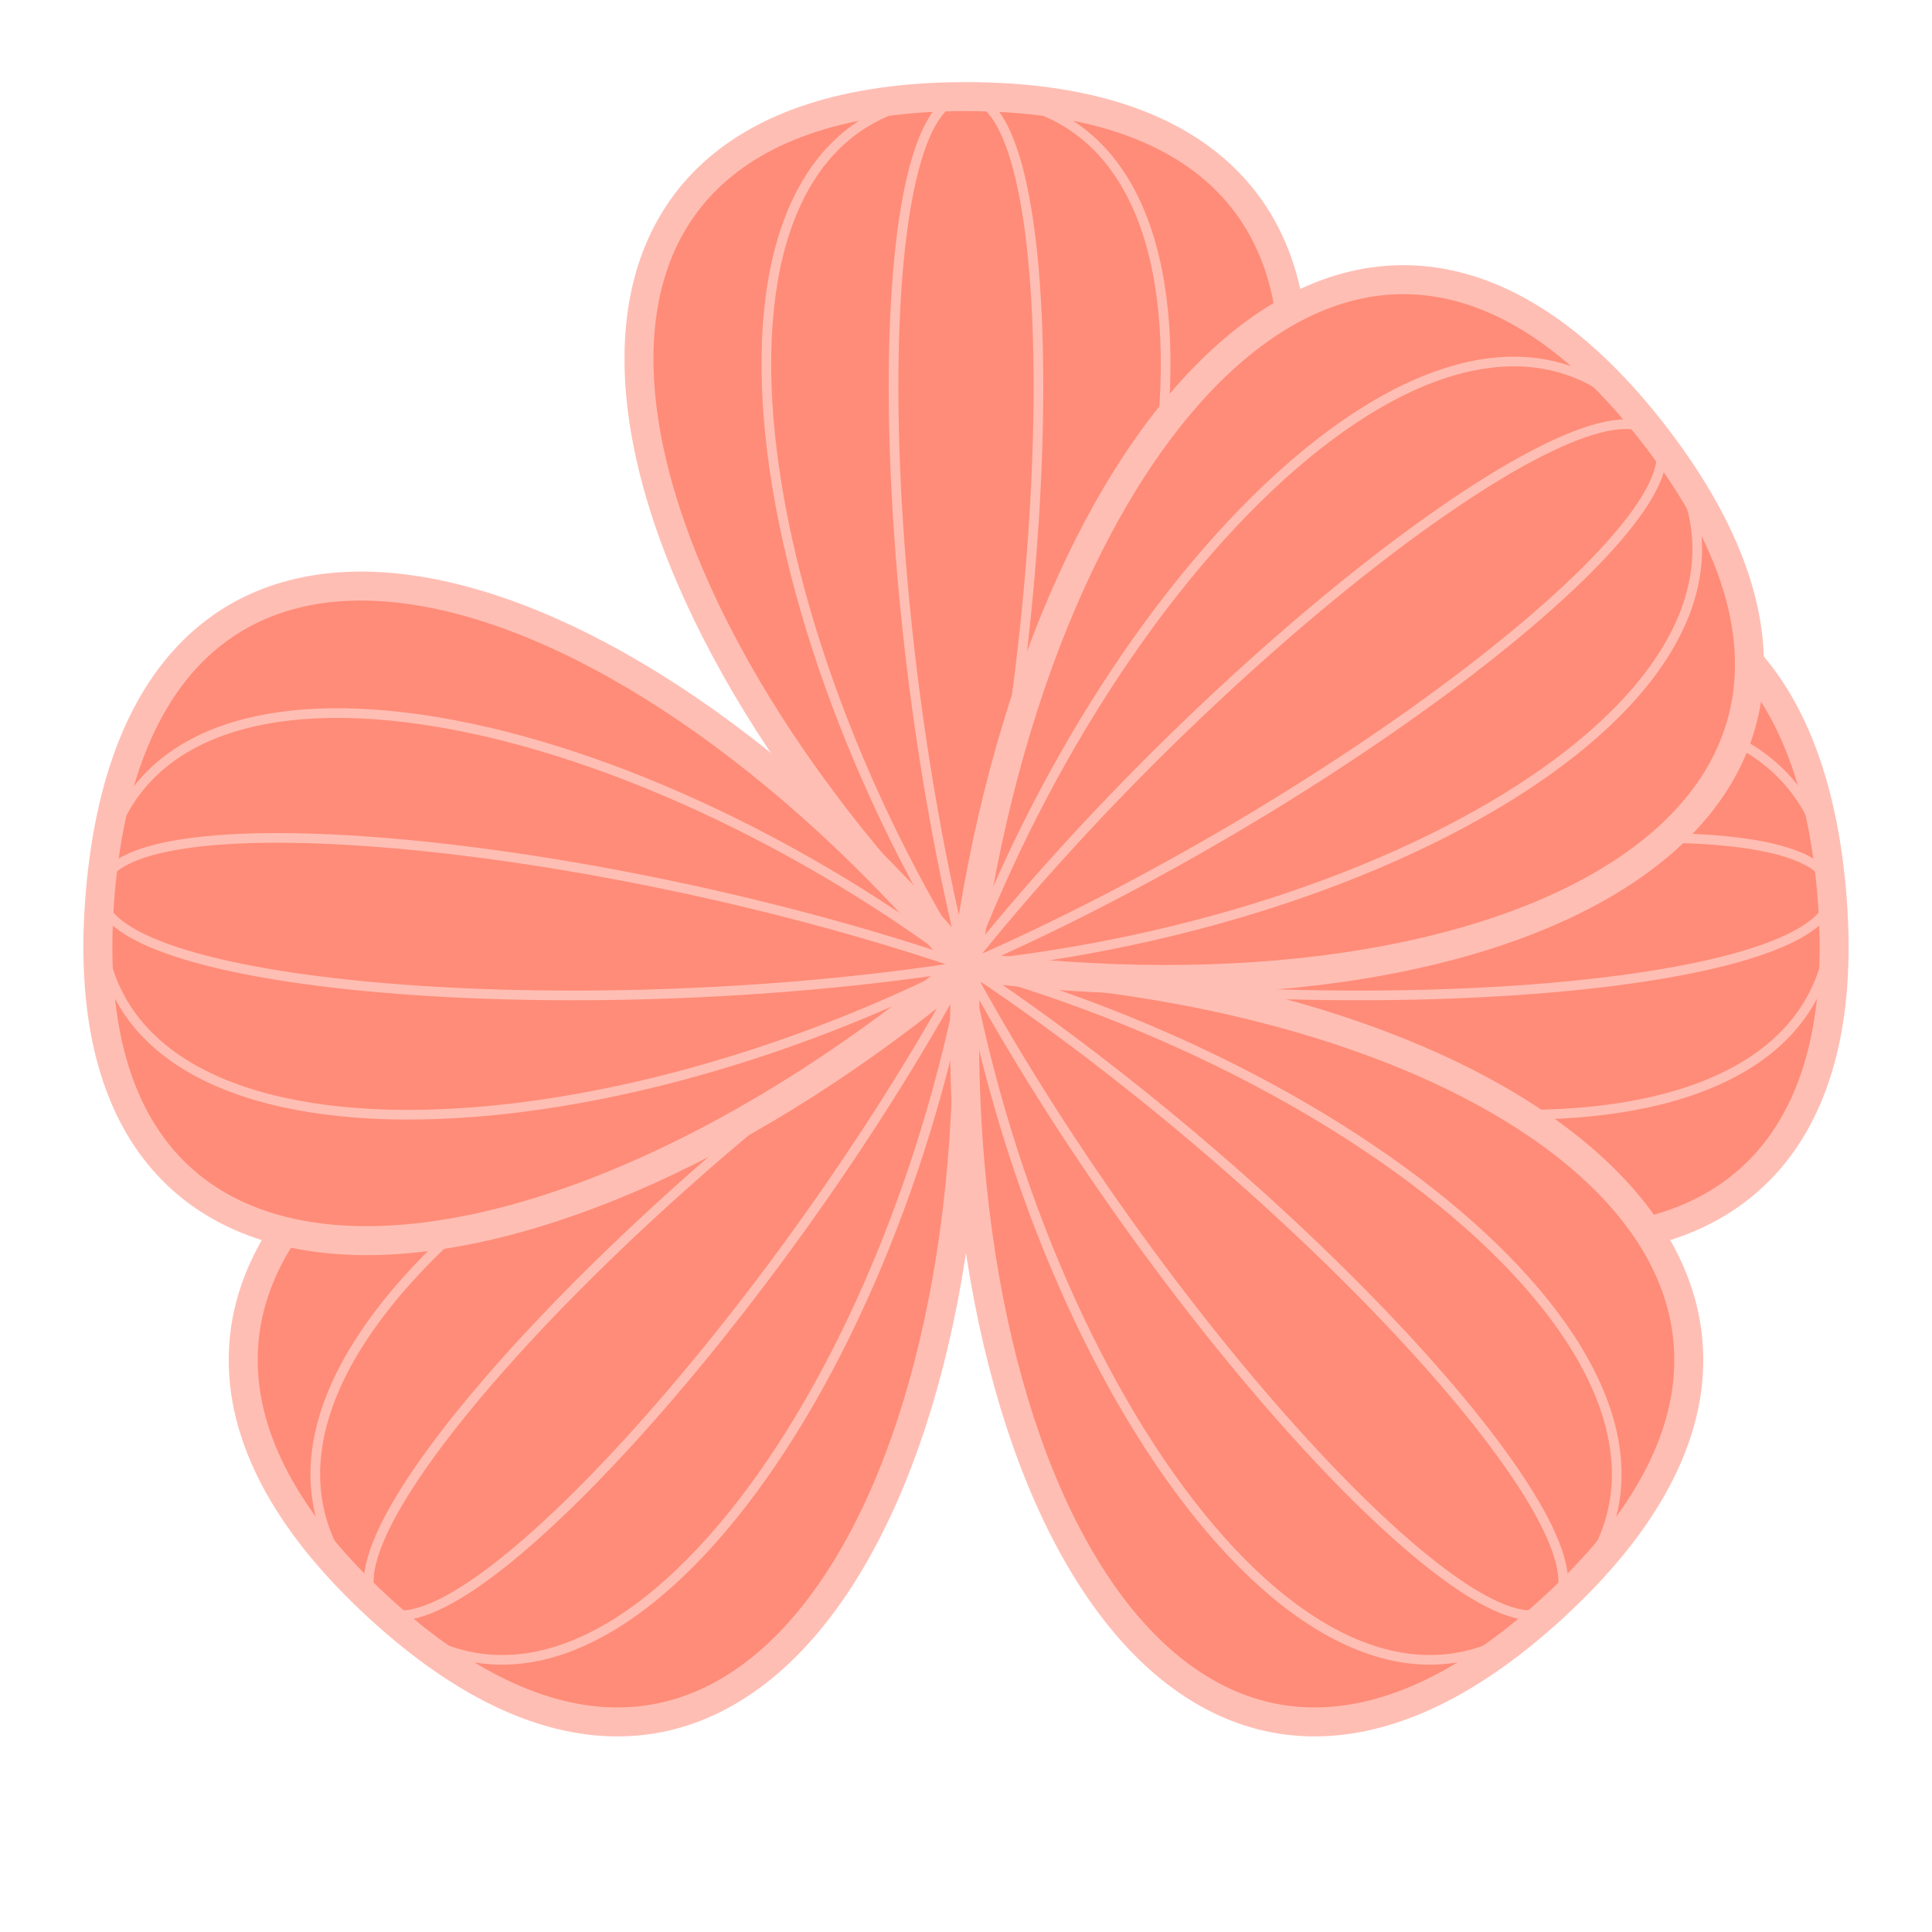
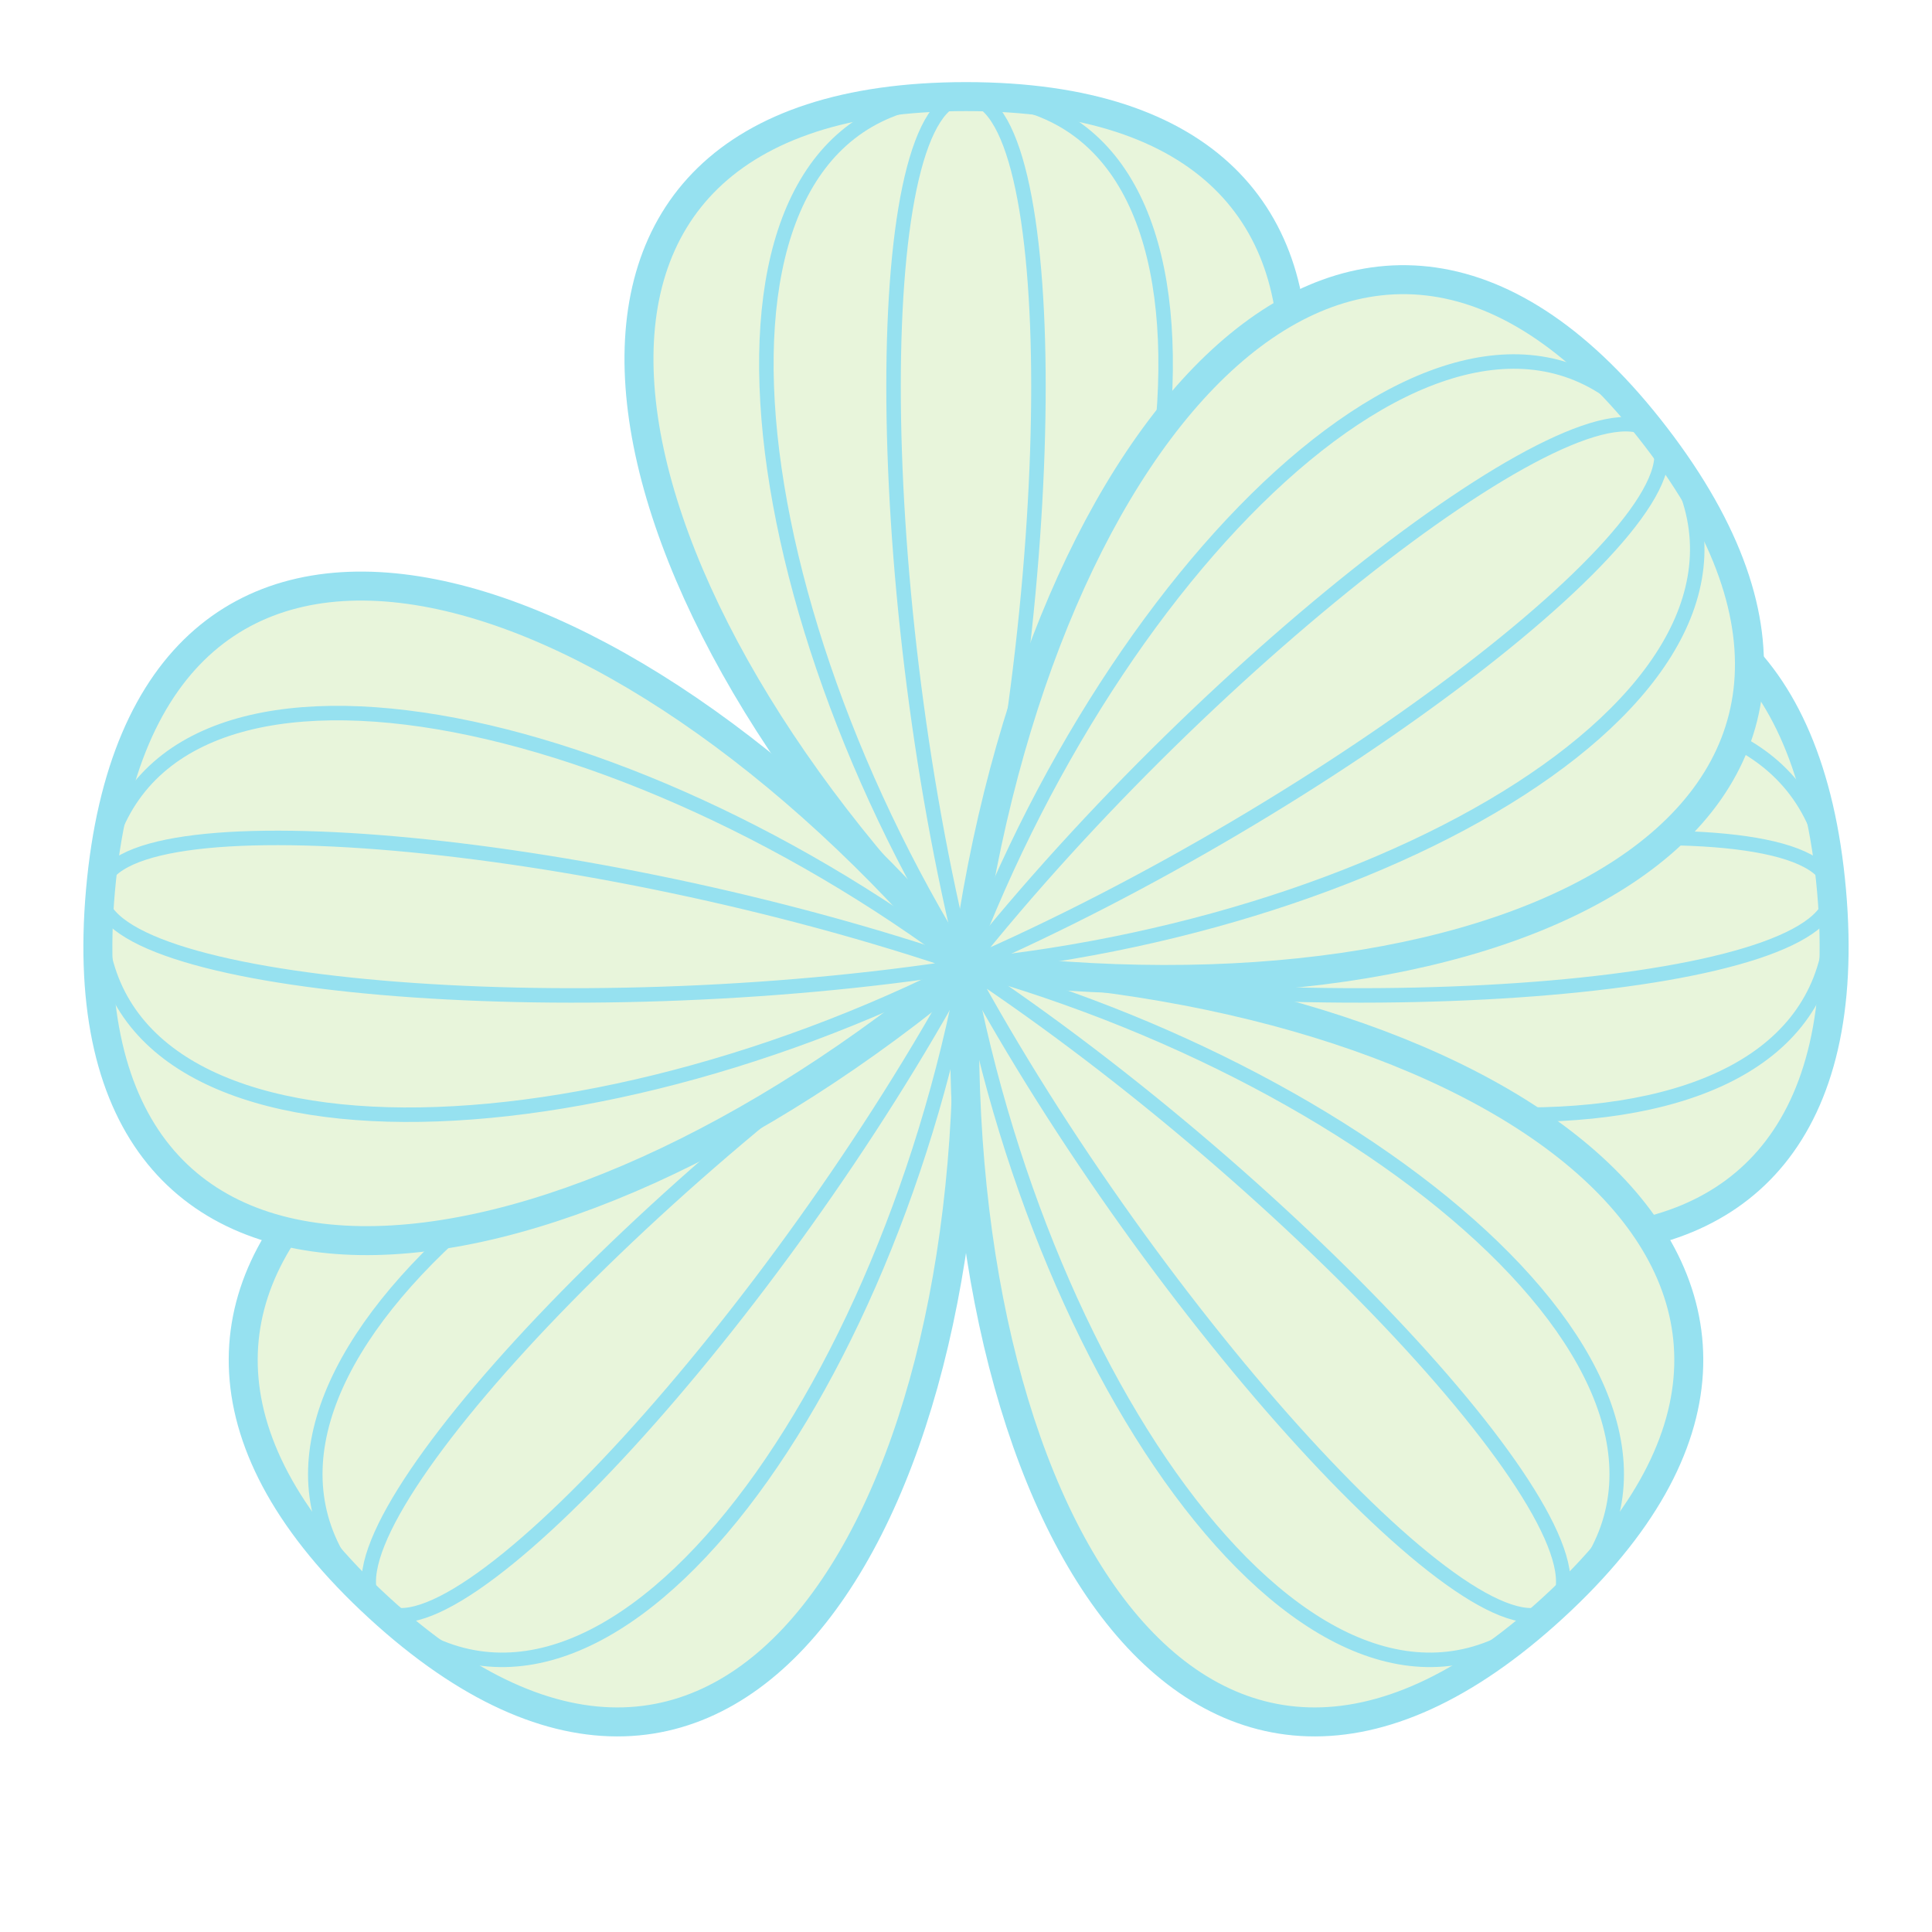
<svg xmlns="http://www.w3.org/2000/svg" version="1.1" id="Ebene_1" x="0px" y="0px" viewBox="0 0 100 100" style="enable-background:new 0 0 100 100;" xml:space="preserve">
  <style type="text/css">
- 	.st0{fill:#FF8C78;stroke:#FFBEB4;stroke-width:1.5;stroke-miterlimit:10;}
- 	.st1{fill:none;stroke:#FFBEB4;stroke-width:0.5;stroke-miterlimit:10;}
+ 	.st0{fill:#E8F5DB;stroke:rgb(150, 225, 240);stroke-width:1.5;stroke-miterlimit:10;}
+ 	.st1{fill:none;stroke:rgb(150, 225, 240);stroke-width:0.75;stroke-miterlimit:10;}
</style>
  <g>
    <g>
      <path class="st0" d="M50,50C70,30,75,5,50,5S30,30,50,50z" />
      <g>
        <path class="st1" d="M50,50C70,30,75,5,50,5S30,30,50,50z" />
        <path class="st1" d="M50,50C62.5,30,65,5,50,5S37.5,30,50,50z" />
        <path class="st1" d="M50,50c5-20,5-45,0-45S45,30,50,50z" />
      </g>
    </g>
    <g>
      <path class="st0" d="M50,50C21.7,51.2,1.2,66.3,19.6,83.2S51.2,78.3,50,50z" />
      <g>
        <path class="st1" d="M50,50C21.7,51.2,1.2,66.3,19.6,83.2S51.2,78.3,50,50z" />
        <path class="st1" d="M50,50C27.3,56.3,8.5,73,19.6,83.2S45.7,73.2,50,50z" />
        <path class="st1" d="M50,50C32.8,61.4,15.9,79.8,19.6,83.2C23.3,86.6,40.2,68.1,50,50z" />
      </g>
    </g>
    <g>
      <path class="st0" d="M50,50c21.7,18.2,47,21,44.8-3.9S68.2,28.3,50,50z" />
      <g>
        <path class="st1" d="M50,50c21.7,18.2,47,21,44.8-3.9S68.2,28.3,50,50z" />
        <path class="st1" d="M50,50c21,10.7,46.1,11,44.8-3.9C93.5,31.1,68.8,35.8,50,50z" />
        <path class="st1" d="M50,50c20.4,3.2,45.3,1.1,44.8-3.9C94.4,41.1,69.5,43.3,50,50z" />
      </g>
    </g>
  </g>
  <g>
    <g>
      <path class="st0" d="M50,50c28.3,1.2,48.8,16.3,30.4,33.2S48.8,78.3,50,50z" />
      <g>
        <path class="st1" d="M50,50c28.3,1.2,48.8,16.3,30.4,33.2S48.8,78.3,50,50z" />
        <path class="st1" d="M50,50c22.7,6.3,41.5,23,30.4,33.2S54.3,73.2,50,50z" />
        <path class="st1" d="M50,50c17.2,11.4,34.1,29.8,30.4,33.2C76.7,86.6,59.8,68.1,50,50z" />
      </g>
    </g>
    <g>
      <path class="st0" d="M50,50C28.3,68.2,3,71,5.2,46.1S31.8,28.3,50,50z" />
      <g>
        <path class="st1" d="M50,50C28.3,68.2,3,71,5.2,46.1S31.8,28.3,50,50z" />
        <path class="st1" d="M50,50C29,60.7,3.9,61,5.2,46.1S31.2,35.8,50,50z" />
        <path class="st1" d="M50,50c-20.4,3.2-45.3,1.1-44.8-3.9C5.6,41.1,30.5,43.3,50,50z" />
      </g>
    </g>
    <g>
      <path class="st0" d="M50,50c3.7-28,20.5-47.2,35.7-27.4S78,53.7,50,50z" />
      <g>
        <path class="st1" d="M50,50c3.7-28,20.5-47.2,35.7-27.4S78,53.7,50,50z" />
        <path class="st1" d="M50,50c8.3-22.1,26.6-39.3,35.7-27.4S73.5,47.7,50,50z" />
        <path class="st1" d="M50,50c12.8-16.1,32.7-31.4,35.7-27.4S68.9,41.8,50,50z" />
      </g>
    </g>
  </g>
</svg>
